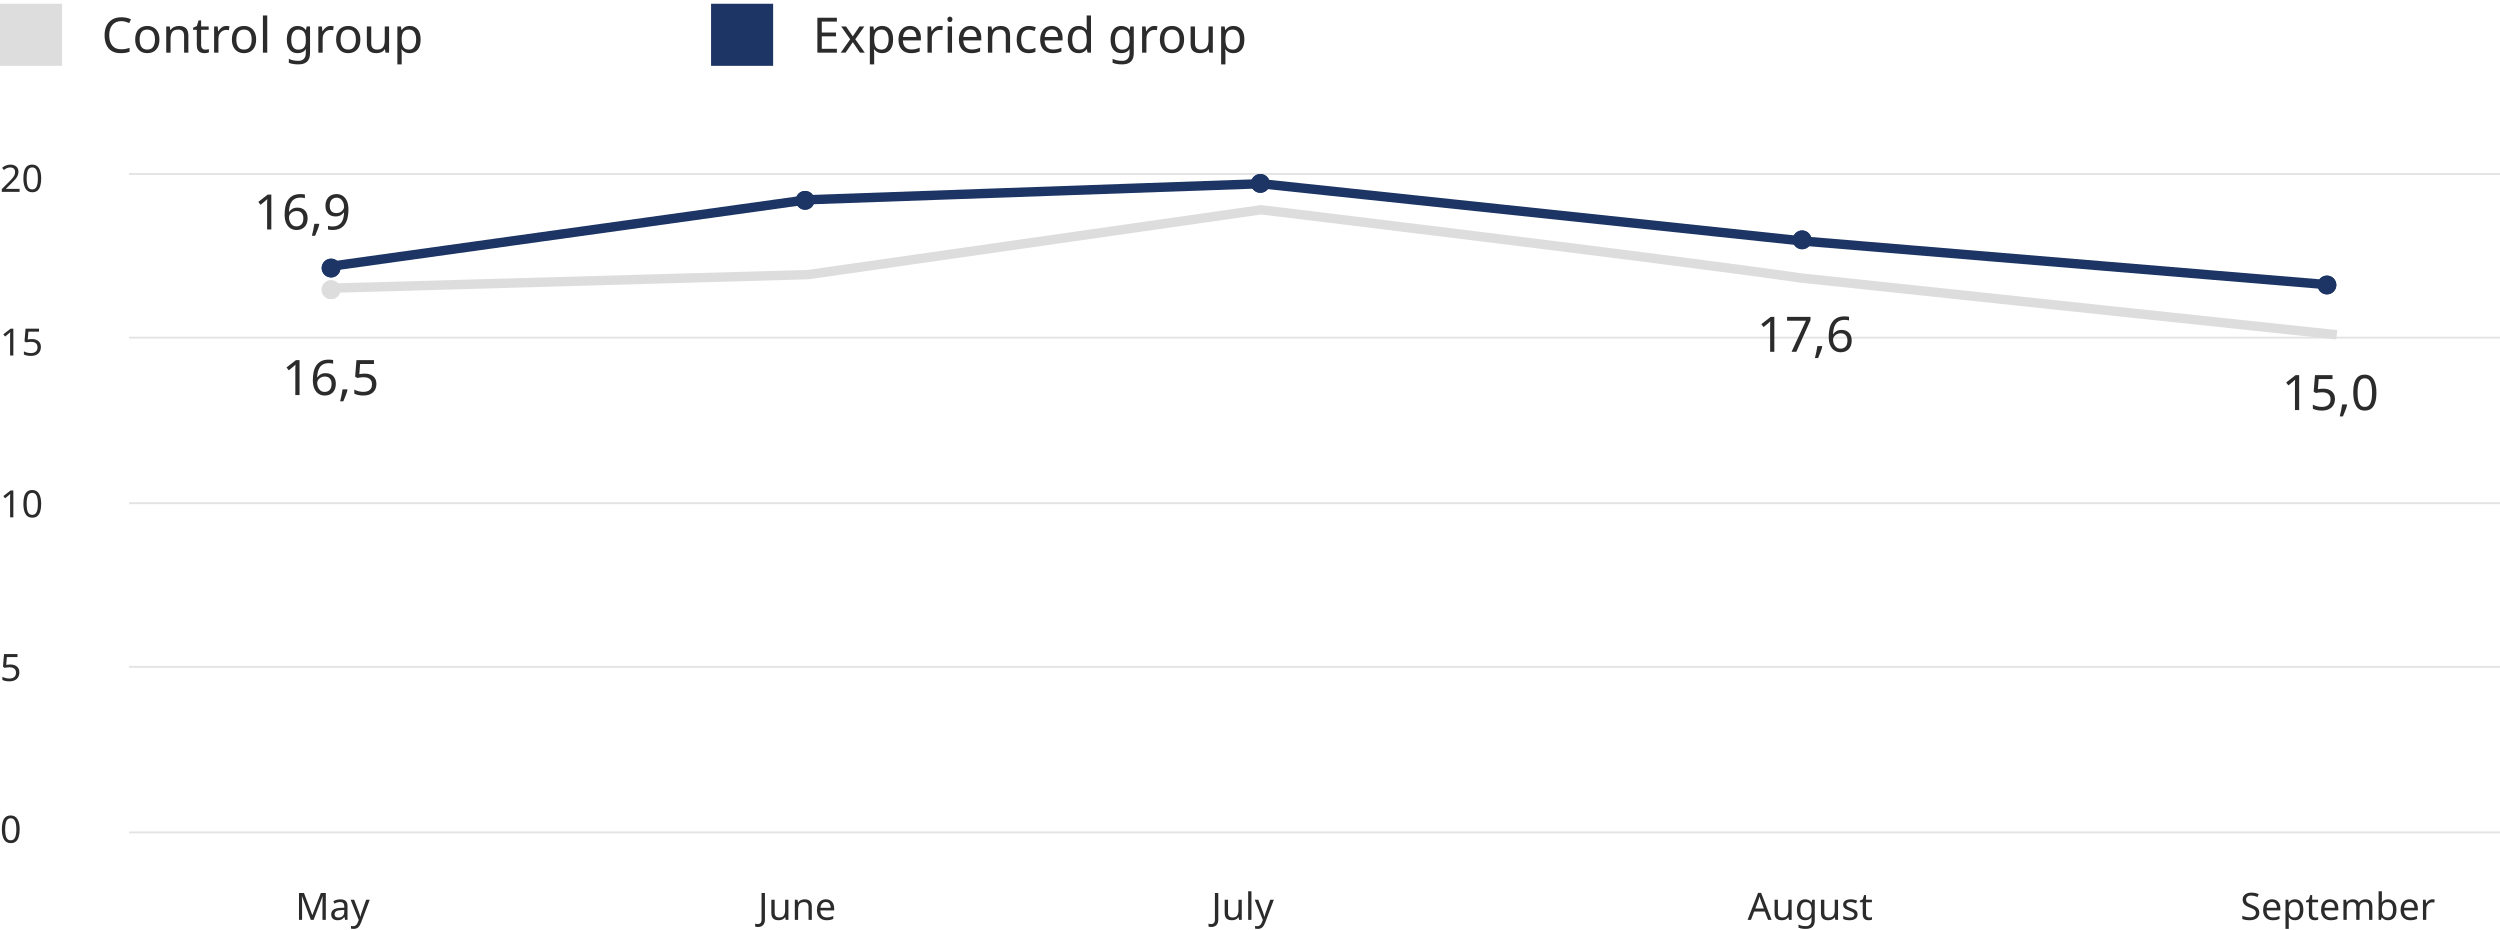
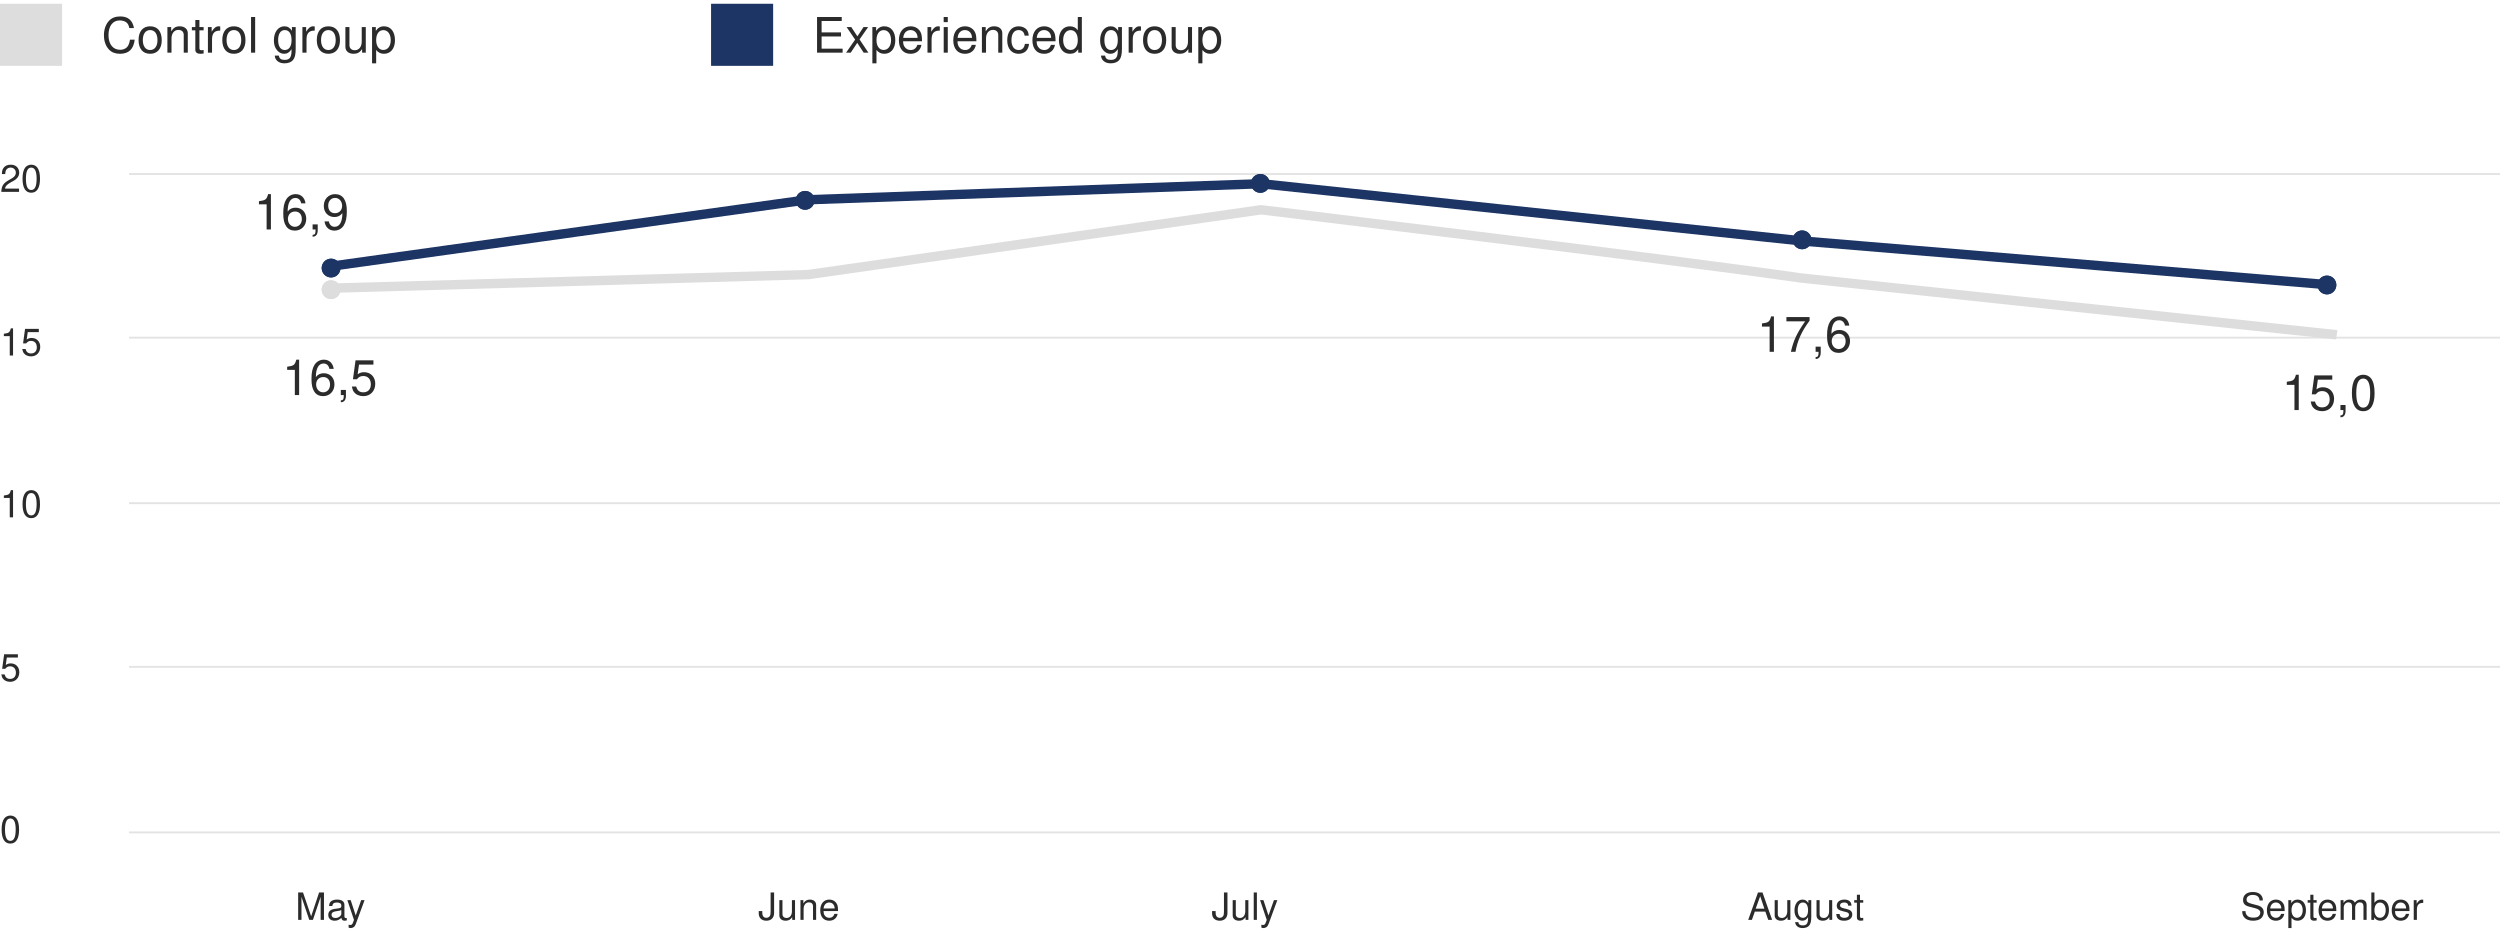
<svg xmlns="http://www.w3.org/2000/svg" width="1329" height="494" viewBox="0 0 1329 494">
  <g transform="translate(-300 -4846)">
-     <text transform="translate(354 4874)" fill="#2b2b2b" font-size="26" font-family="PTSans-Regular, PT Sans">
+     <text transform="translate(354 4874)" fill="#2b2b2b" font-size="26" font-family="PTSans-Regular, PT Sans, Helvetica">
      <tspan x="0" y="0">Control group</tspan>
    </text>
-     <text transform="translate(732 4874)" fill="#2b2b2b" font-size="26" font-family="PTSans-Regular, PT Sans">
+     <text transform="translate(732 4874)" fill="#2b2b2b" font-size="26" font-family="PTSans-Regular, PT Sans, Helvetica">
      <tspan x="0" y="0">Experienced group</tspan>
    </text>
-     <text transform="translate(300 4948)" fill="#2b2b2b" font-size="20" font-family="PTSans-Regular, PT Sans">
+     <text transform="translate(300 4948)" fill="#2b2b2b" font-size="20" font-family="PTSans-Regular, PT Sans, Helvetica">
      <tspan x="0" y="0">20</tspan>
    </text>
-     <text transform="translate(300 5035)" fill="#2b2b2b" font-size="20" font-family="PTSans-Regular, PT Sans">
+     <text transform="translate(300 5035)" fill="#2b2b2b" font-size="20" font-family="PTSans-Regular, PT Sans, Helvetica">
      <tspan x="0" y="0">15</tspan>
    </text>
-     <text transform="translate(300 5121)" fill="#2b2b2b" font-size="20" font-family="PTSans-Regular, PT Sans">
+     <text transform="translate(300 5121)" fill="#2b2b2b" font-size="20" font-family="PTSans-Regular, PT Sans, Helvetica">
      <tspan x="0" y="0">10</tspan>
    </text>
-     <text transform="translate(300 5208)" fill="#2b2b2b" font-size="20" font-family="PTSans-Regular, PT Sans">
+     <text transform="translate(300 5208)" fill="#2b2b2b" font-size="20" font-family="PTSans-Regular, PT Sans, Helvetica">
      <tspan x="0" y="0">5</tspan>
    </text>
-     <text transform="translate(300 5294)" fill="#2b2b2b" font-size="20" font-family="PTSans-Regular, PT Sans">
+     <text transform="translate(300 5294)" fill="#2b2b2b" font-size="20" font-family="PTSans-Regular, PT Sans, Helvetica">
      <tspan x="0" y="0">0</tspan>
    </text>
    <path d="M-473,8610H787.4" transform="translate(841.6 -3671.5)" fill="none" stroke="#e3e3e3" stroke-width="1" />
    <path d="M-473,8610H787.4" transform="translate(841.6 -3584.5)" fill="none" stroke="#e3e3e3" stroke-width="1" />
    <path d="M-473,8610H787.4" transform="translate(841.6 -3496.5)" fill="none" stroke="#e3e3e3" stroke-width="1" />
    <path d="M-473,8610H787.4" transform="translate(841.6 -3409.5)" fill="none" stroke="#e3e3e3" stroke-width="1" />
    <path d="M-473,8610H787.4" transform="translate(841.6 -3321.5)" fill="none" stroke="#e3e3e3" stroke-width="1" />
-     <text transform="translate(457 5335)" fill="#2b2b2b" font-size="20" font-family="PTSans-Regular, PT Sans">
+     <text transform="translate(457 5335)" fill="#2b2b2b" font-size="20" font-family="PTSans-Regular, PT Sans, Helvetica">
      <tspan x="0" y="0">May</tspan>
    </text>
-     <text transform="translate(703 5335)" fill="#2b2b2b" font-size="20" font-family="PTSans-Regular, PT Sans">
+     <text transform="translate(703 5335)" fill="#2b2b2b" font-size="20" font-family="PTSans-Regular, PT Sans, Helvetica">
      <tspan x="0" y="0">June</tspan>
    </text>
-     <text transform="translate(944 5335)" fill="#2b2b2b" font-size="20" font-family="PTSans-Regular, PT Sans">
+     <text transform="translate(944 5335)" fill="#2b2b2b" font-size="20" font-family="PTSans-Regular, PT Sans, Helvetica">
      <tspan x="0" y="0">July</tspan>
    </text>
-     <text transform="translate(1229 5335)" fill="#2b2b2b" font-size="20" font-family="PTSans-Regular, PT Sans">
+     <text transform="translate(1229 5335)" fill="#2b2b2b" font-size="20" font-family="PTSans-Regular, PT Sans, Helvetica">
      <tspan x="0" y="0">August</tspan>
    </text>
-     <text transform="translate(1491 5335)" fill="#2b2b2b" font-size="20" font-family="PTSans-Regular, PT Sans">
+     <text transform="translate(1491 5335)" fill="#2b2b2b" font-size="20" font-family="PTSans-Regular, PT Sans, Helvetica">
      <tspan x="0" y="0">September</tspan>
    </text>
    <rect width="33" height="33" transform="translate(300 4848)" fill="#ddd" />
    <rect width="33" height="33" transform="translate(678 4848)" fill="#1d3564" />
    <path d="M-297.267,9770.207l253.906-7.23,240.684-34.459s213.643,25.715,287.213,36.279c.144.021,284.389,30.129,284.679,30.17" transform="translate(773 -4771)" fill="none" stroke="#ddd" stroke-width="5" />
    <g transform="translate(471 4995)" fill="#ddd" stroke="#ddd" stroke-width="1">
      <circle cx="5" cy="5" r="5" stroke="none" />
      <circle cx="5" cy="5" r="4.5" fill="none" />
    </g>
    <g transform="translate(-43 -207.5)">
      <path d="M-257.4,9963.721l252.523-35.246,241.228-8.527L524.4,9950.419,800.729,9973.4" transform="translate(777 -4768.782)" fill="none" stroke="#1d3564" stroke-width="5" />
      <g transform="translate(766 5155)" fill="#1d3564" stroke="#1d3564" stroke-width="1">
        <circle cx="5" cy="5" r="5" stroke="none" />
        <circle cx="5" cy="5" r="4.5" fill="none" />
      </g>
      <g transform="translate(514 5191)" fill="#1d3564" stroke="#1d3564" stroke-width="1">
        <circle cx="5" cy="5" r="5" stroke="none" />
        <circle cx="5" cy="5" r="4.5" fill="none" />
      </g>
      <g transform="translate(1008 5146)" fill="#1d3564" stroke="#1d3564" stroke-width="1">
        <circle cx="5" cy="5" r="5" stroke="none" />
        <circle cx="5" cy="5" r="4.5" fill="none" />
      </g>
      <g transform="translate(1296 5176)" fill="#1d3564" stroke="#1d3564" stroke-width="1">
        <circle cx="5" cy="5" r="5" stroke="none" />
        <circle cx="5" cy="5" r="4.5" fill="none" />
      </g>
      <g transform="translate(1575 5200)" fill="#1d3564" stroke="#1d3564" stroke-width="1">
        <circle cx="5" cy="5" r="5" stroke="none" />
        <circle cx="5" cy="5" r="4.5" fill="none" />
      </g>
    </g>
-     <text transform="translate(450 5056)" fill="#2b2b2b" font-size="26" font-family="PTSans-Regular, PT Sans">
+     <text transform="translate(450 5056)" fill="#2b2b2b" font-size="26" font-family="PTSans-Regular, PT Sans, Helvetica">
      <tspan x="0" y="0">16,5</tspan>
    </text>
-     <text transform="translate(435 4968)" fill="#2b2b2b" font-size="26" font-family="PTSans-Regular, PT Sans">
+     <text transform="translate(435 4968)" fill="#2b2b2b" font-size="26" font-family="PTSans-Regular, PT Sans, Helvetica">
      <tspan x="0" y="0">16,9</tspan>
    </text>
-     <text transform="translate(1513 5064)" fill="#2b2b2b" font-size="26" font-family="PTSans-Regular, PT Sans">
+     <text transform="translate(1513 5064)" fill="#2b2b2b" font-size="26" font-family="PTSans-Regular, PT Sans, Helvetica">
      <tspan x="0" y="0">15,0</tspan>
    </text>
-     <text transform="translate(1234 5033)" fill="#2b2b2b" font-size="26" font-family="PTSans-Regular, PT Sans">
+     <text transform="translate(1234 5033)" fill="#2b2b2b" font-size="26" font-family="PTSans-Regular, PT Sans, Helvetica">
      <tspan x="0" y="0">17,6</tspan>
    </text>
  </g>
</svg>
